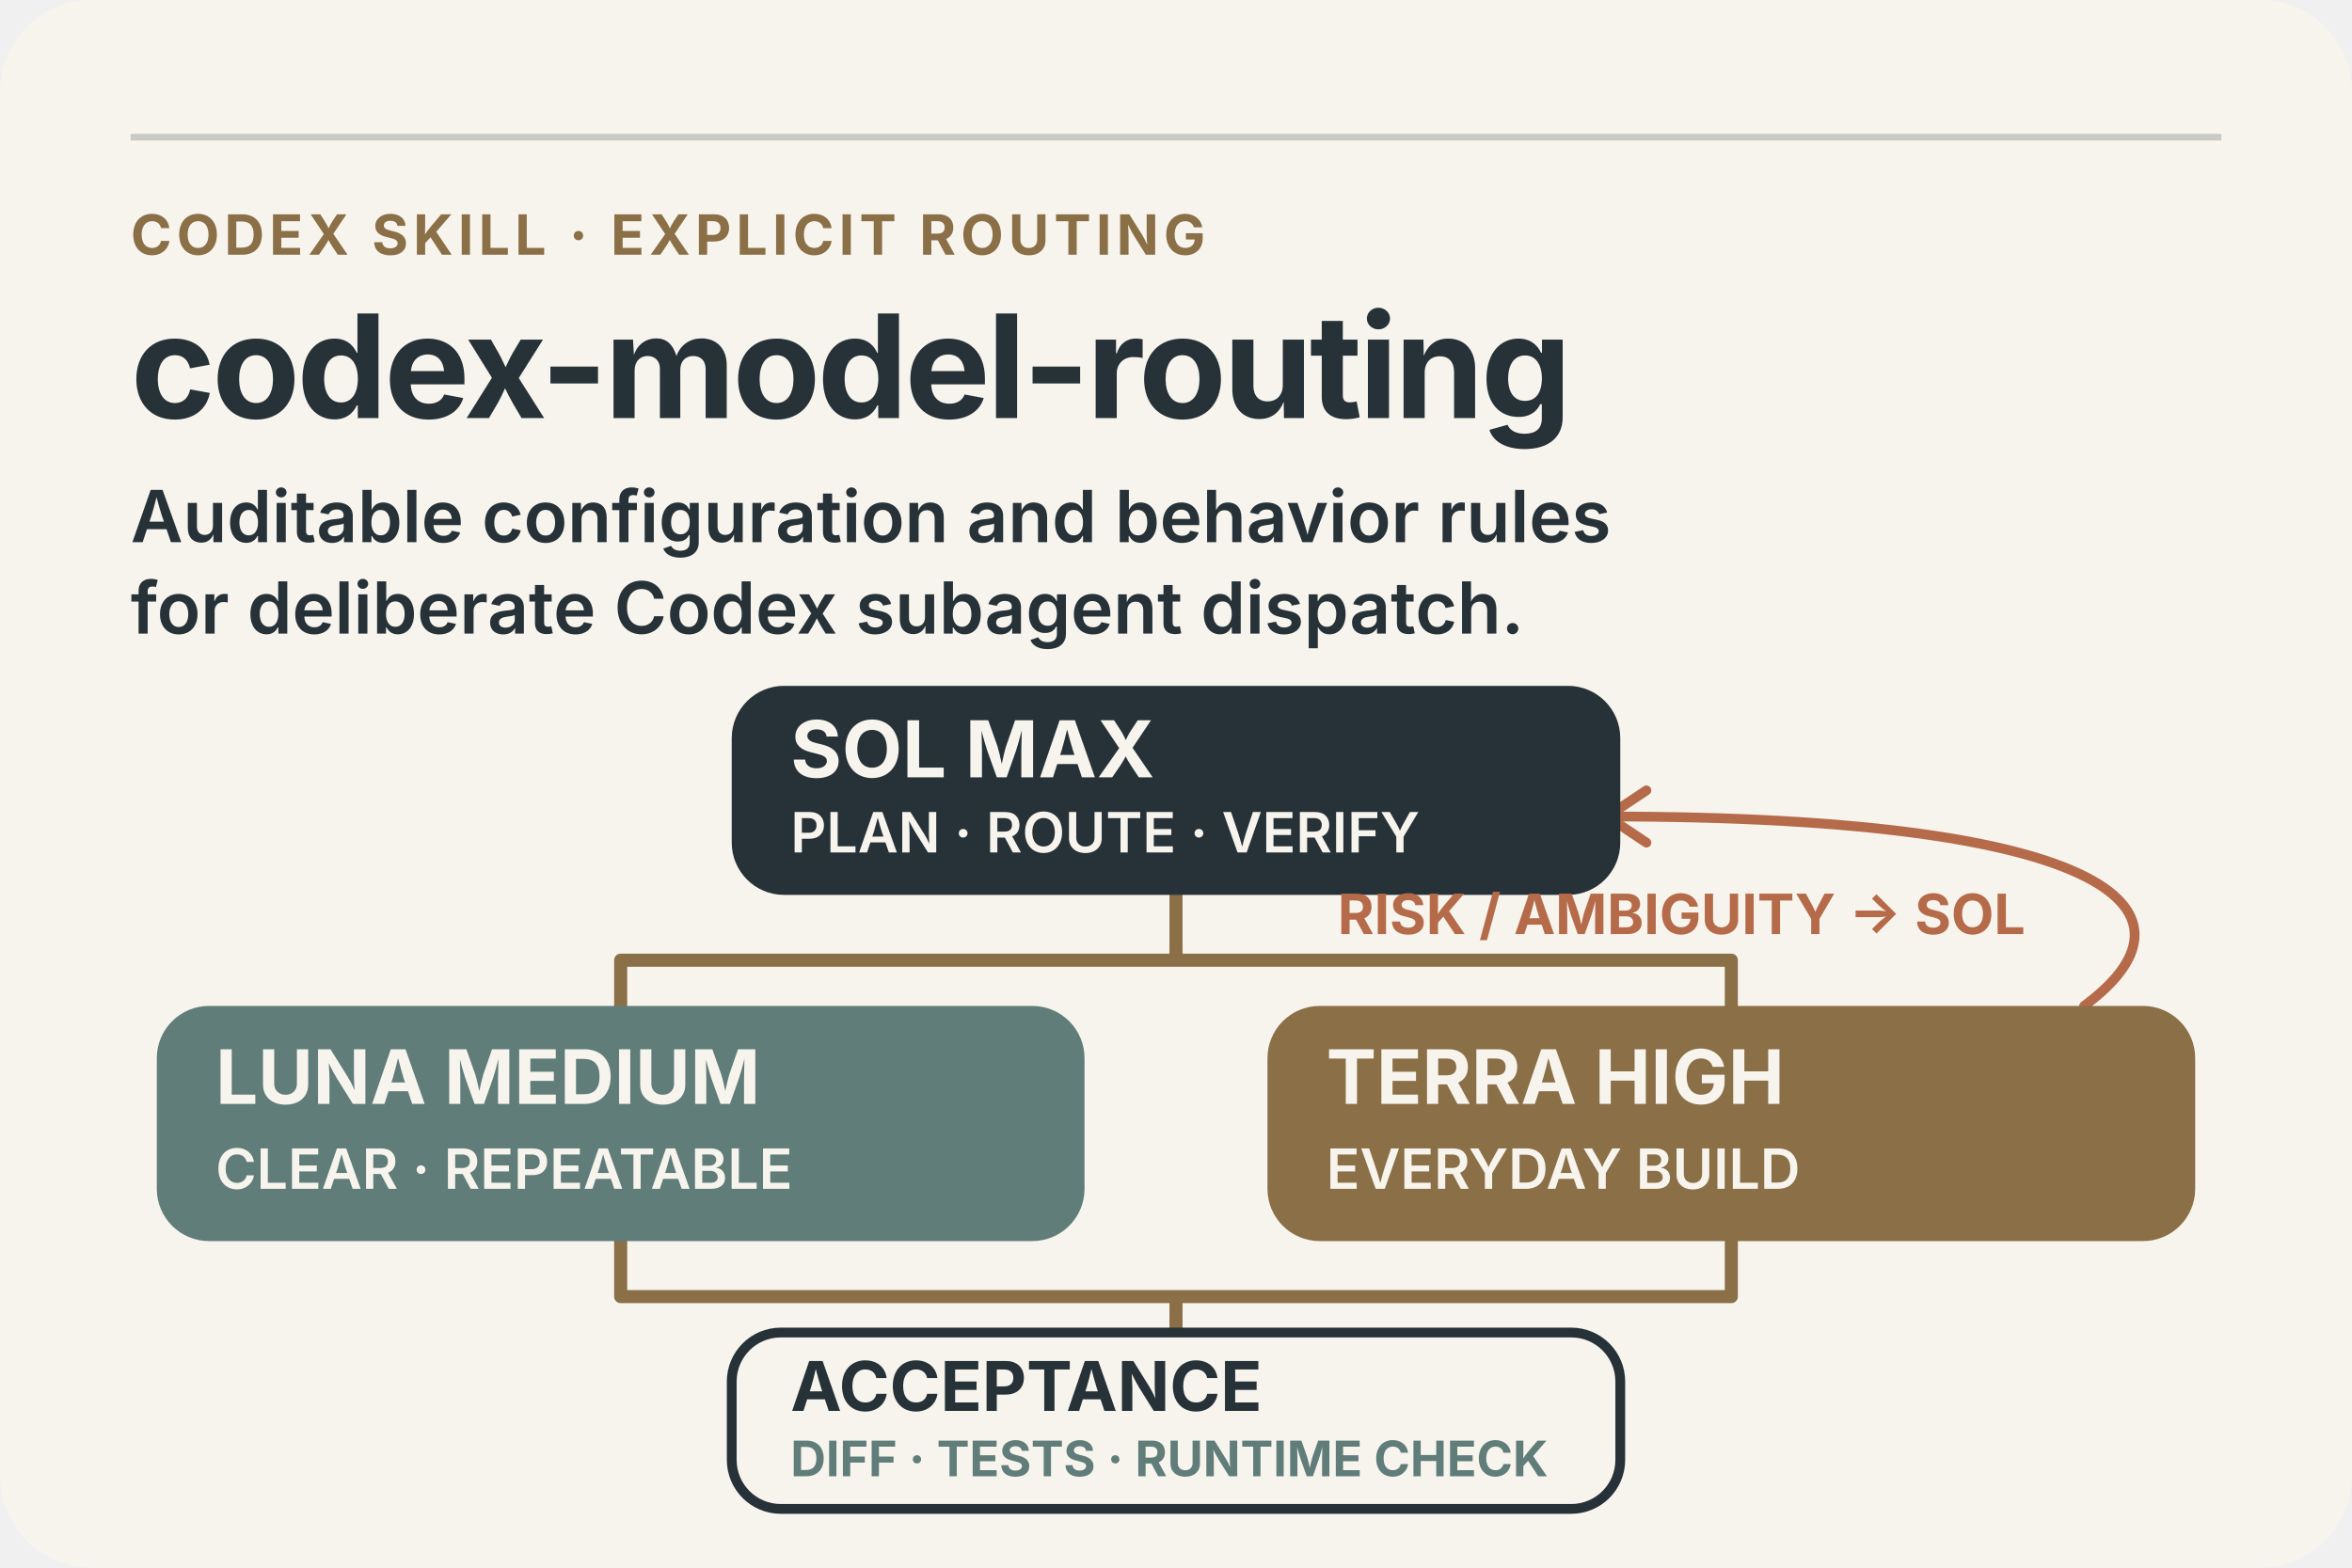
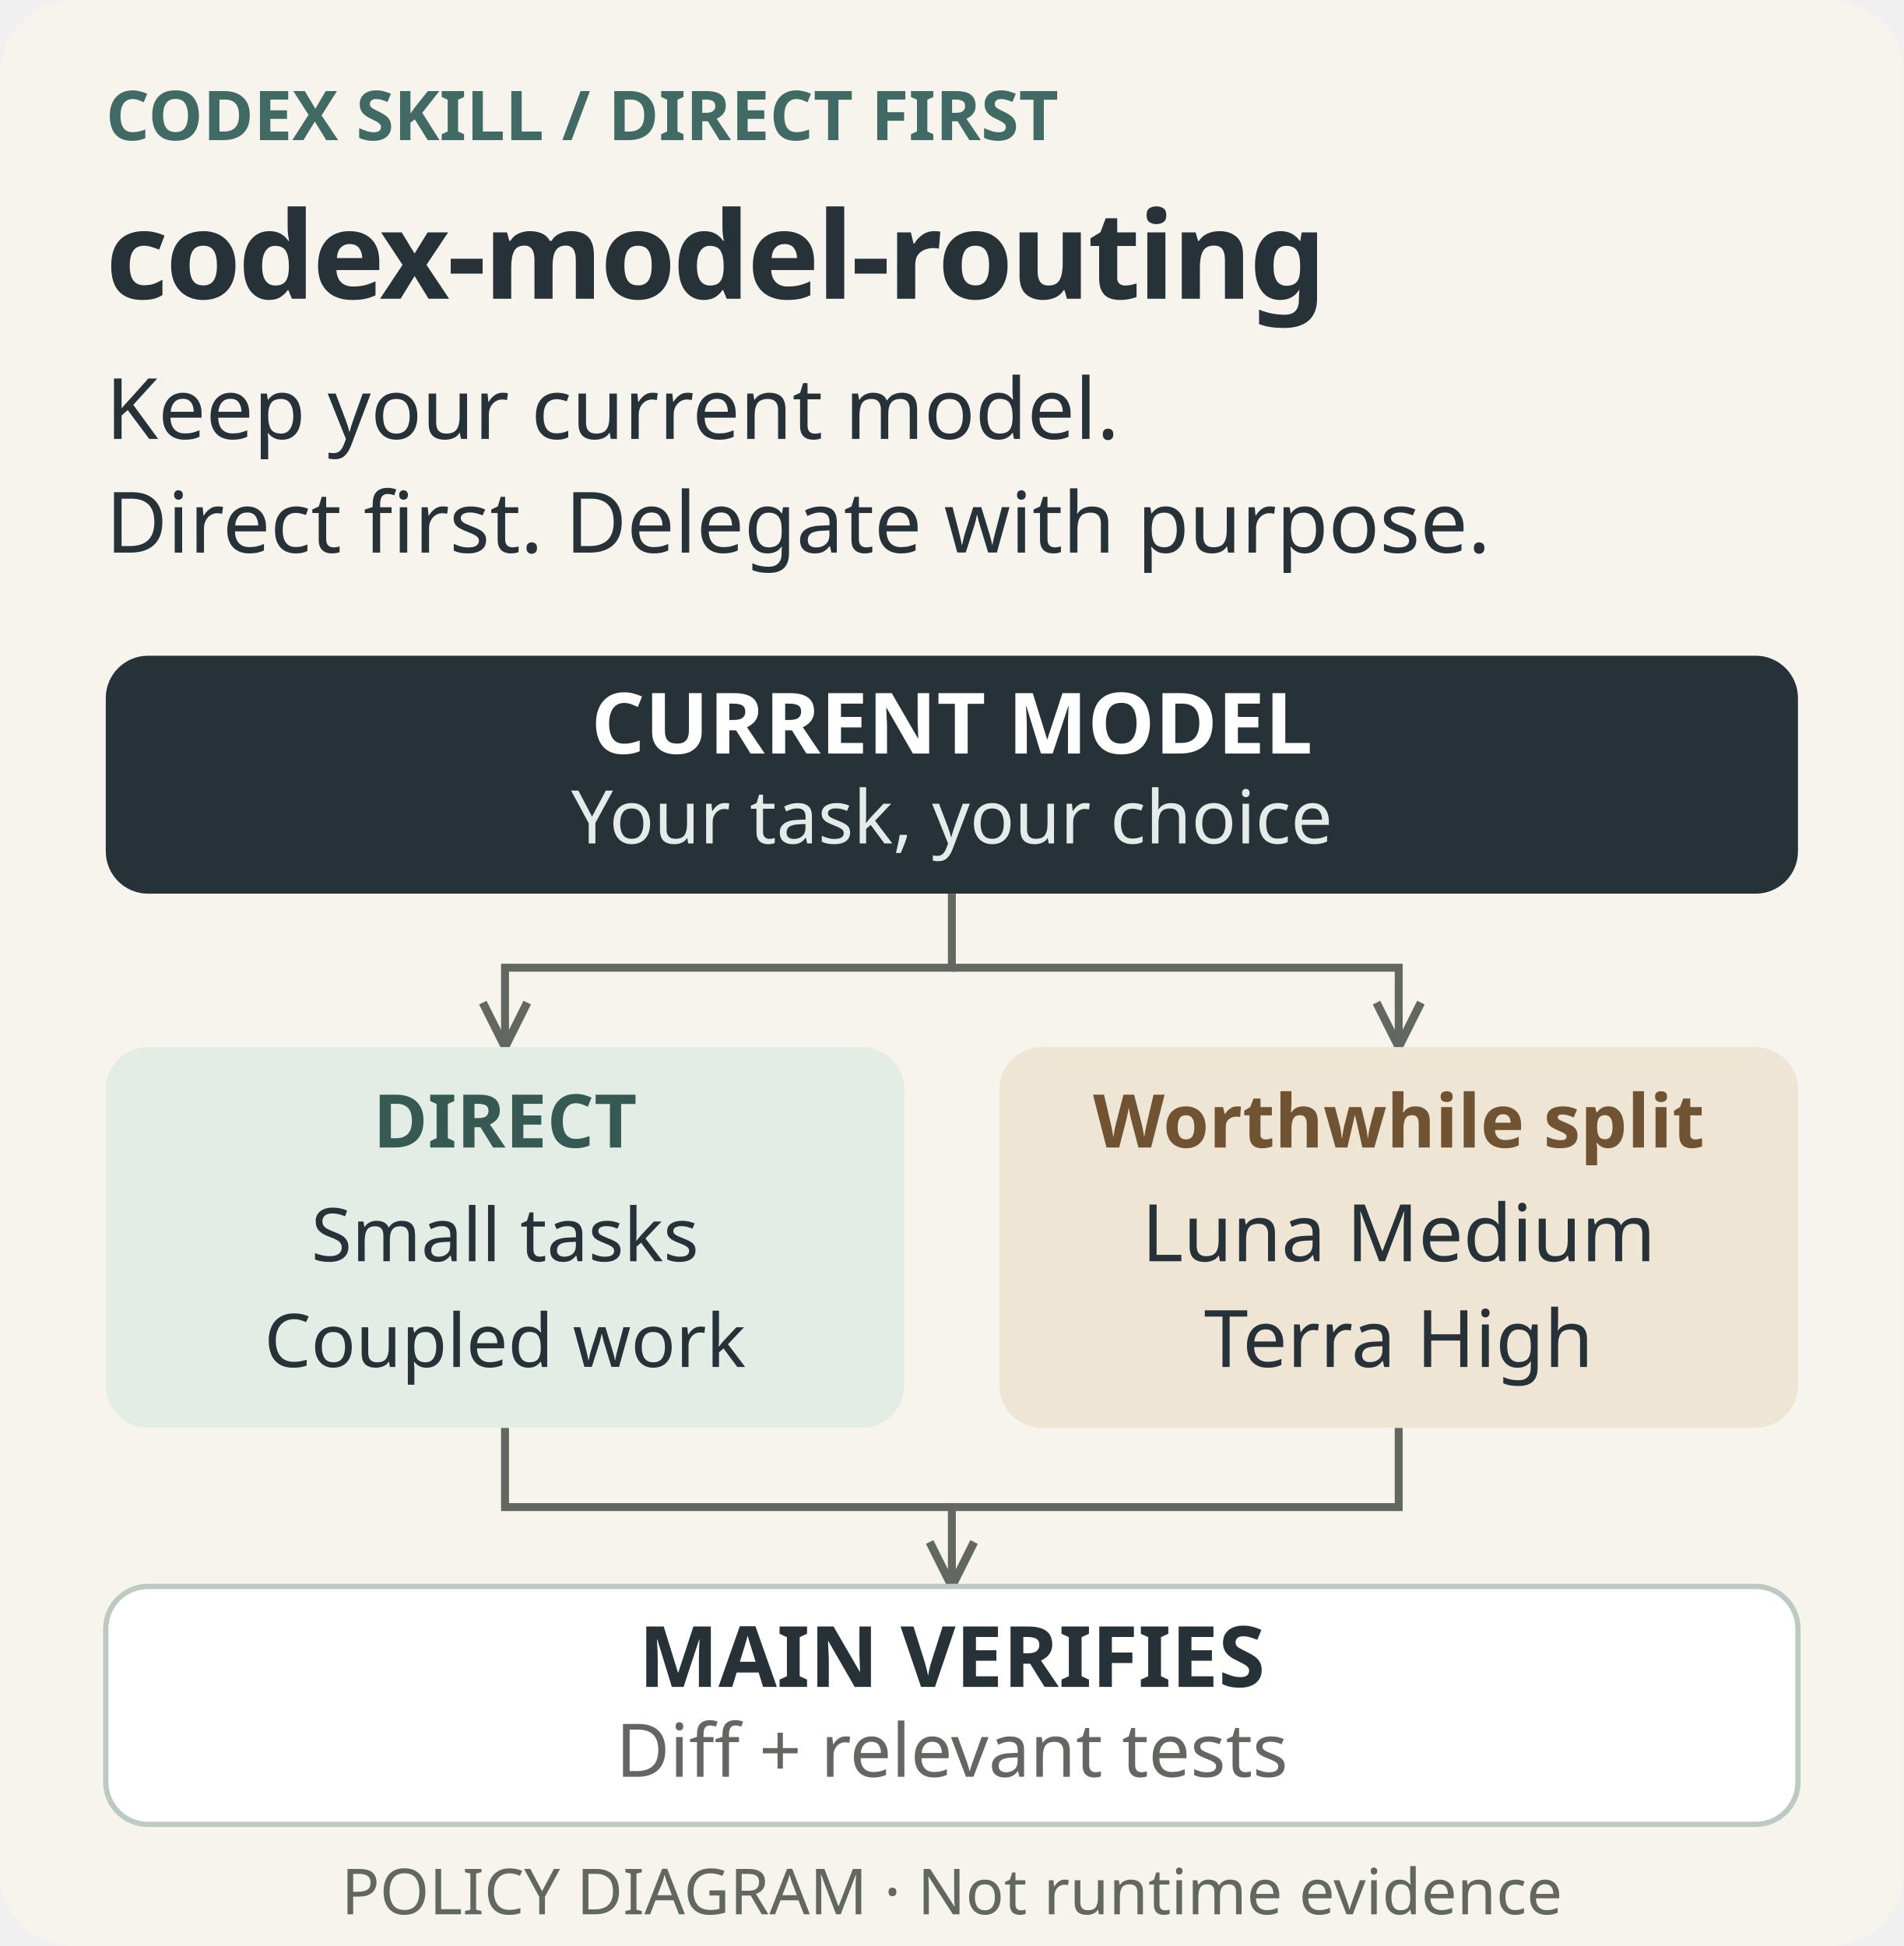
- <svg xmlns="http://www.w3.org/2000/svg" width="720" height="480" viewBox="0 0 720 480" role="img" aria-labelledby="title desc">
-   <rect width="720" height="480" rx="28" fill="#F7F4ED" />
-   <path d="M40 42H680" fill="none" stroke="#263238" stroke-width="2" opacity=".22" />
-   <g font-family="-apple-system, BlinkMacSystemFont, 'Segoe UI', sans-serif" fill="#263238">
-     <text x="40" y="78" font-size="17" font-weight="700" letter-spacing="1.5" fill="#8A6F47">CODEX SKILL · EXPLICIT ROUTING</text>
-     <text x="40" y="128" font-size="44" font-weight="750" letter-spacing="-1">codex-model-routing</text>
-     <text x="40" y="166" font-size="22" font-weight="600">Auditable configuration and behavior rules</text>
-     <text x="40" y="194" font-size="22" font-weight="600">for deliberate Codex subagent dispatch.</text>
-   </g>
-   <g fill="none" stroke-linecap="round" stroke-linejoin="round">
-     <path d="M360 274V294M190 294H530M190 294V308M530 294V308M190 380V397M530 380V397M190 397H530M360 397V408" stroke="#8A6F47" stroke-width="4" />
-     <path d="M638 308C676 280 650 250 492 250" stroke="#B56B4A" stroke-width="3" />
-     <path d="M492 250l12-8M492 250l12 8" stroke="#B56B4A" stroke-width="3" />
-   </g>
-   <g font-family="-apple-system, BlinkMacSystemFont, 'Segoe UI', sans-serif">
-     <g transform="translate(224 210)">
-       <rect width="272" height="64" rx="16" fill="#263238" />
-       <text x="18" y="28" fill="#F7F4ED" font-size="24" font-weight="750">SOL MAX</text>
-       <text x="18" y="51" fill="#F7F4ED" font-size="17" font-weight="600">PLAN · ROUTE · VERIFY</text>
+ <svg xmlns="http://www.w3.org/2000/svg" width="720" height="736" viewBox="0 0 720 736" role="img" aria-labelledby="title desc" lang="en">
+   <defs>
+     <marker id="arrow" viewBox="0 0 10 10" refX="9" refY="5" markerWidth="7" markerHeight="7" orient="auto-start-reverse">
+       <path d="M1 1 9 5 1 9" fill="none" stroke="#626762" stroke-width="1.5" />
+     </marker>
+   </defs>
+   <rect width="720" height="736" rx="28" fill="#F7F4ED" />
+   <g font-family="Segoe UI, Microsoft YaHei, PingFang SC, sans-serif" fill="#263238">
+     <g id="project-title">
+       <text x="40" y="53" font-size="26" fill="#426A64" font-weight="600">CODEX SKILL / DIRECT FIRST</text>
+       <text x="40" y="113" font-size="46" font-weight="700" letter-spacing="-1">codex-model-routing</text>
+       <text x="40" y="166" font-size="32">Keep your current model.</text>
+       <text x="40" y="209" font-size="32">Direct first. Delegate with purpose.</text>
    </g>
-     <text x="620" y="286" text-anchor="end" fill="#B56B4A" font-size="17" font-weight="750">RISK / AMBIGUITY → SOL</text>
-     <g transform="translate(48 308)">
-       <rect width="284" height="72" rx="16" fill="#607D7A" />
-       <text x="18" y="30" fill="#F7F4ED" font-size="23" font-weight="750">LUNA MEDIUM</text>
-       <text x="18" y="56" fill="#F7F4ED" font-size="17" font-weight="600">CLEAR · REPEATABLE</text>
+     <g id="routing-connectors" fill="none" stroke="#626762" stroke-width="3" marker-end="url(#arrow)">
+       <path d="M360 338 V366 H191 V396" />
+       <path d="M360 366 H529 V396" />
+       <path d="M191 540 V570 H360 V600" />
+       <path d="M529 540 V570 H360" marker-end="none" />
    </g>
-     <g transform="translate(388 308)">
-       <rect width="284" height="72" rx="16" fill="#8A6F47" />
-       <text x="18" y="30" fill="#F7F4ED" font-size="23" font-weight="750">TERRA HIGH</text>
-       <text x="18" y="56" fill="#F7F4ED" font-size="17" font-weight="600">EVERYDAY BUILD</text>
+     <g id="current-main">
+       <rect x="40" y="248" width="640" height="90" rx="16" fill="#263238" />
+       <text x="360" y="285" text-anchor="middle" font-size="32" font-weight="700" fill="#FFFFFF">CURRENT MODEL</text>
+       <text x="360" y="319" text-anchor="middle" font-size="28" fill="#E5EBE8">Your task, your choice</text>
    </g>
-     <g transform="translate(224 408)">
-       <rect width="272" height="54" rx="15" fill="#F7F4ED" stroke="#263238" stroke-width="3" />
-       <text x="18" y="24" fill="#263238" font-size="21" font-weight="750">ACCEPTANCE</text>
-       <text x="18" y="44" fill="#607D7A" font-size="15" font-weight="700">DIFF · TESTS · RUNTIME CHECK</text>
+     <g id="direct-path">
+       <rect x="40" y="396" width="302" height="144" rx="16" fill="#E4ECE6" />
+       <text x="191" y="434" text-anchor="middle" font-size="28" font-weight="700" fill="#365A53">DIRECT</text>
+       <text x="191" y="477" text-anchor="middle" font-size="28">Small tasks</text>
+       <text x="191" y="517" text-anchor="middle" font-size="28">Coupled work</text>
    </g>
+     <g id="conditional-delegation">
+       <rect x="378" y="396" width="302" height="144" rx="16" fill="#EFE5D5" />
+       <text x="529" y="434" text-anchor="middle" font-size="28" font-weight="700" fill="#705333">Worthwhile split</text>
+       <text x="529" y="477" text-anchor="middle" font-size="30">Luna Medium</text>
+       <text x="529" y="517" text-anchor="middle" font-size="30">Terra High</text>
+     </g>
+     <g id="acceptance">
+       <rect x="40" y="600" width="640" height="90" rx="16" fill="#FFFFFF" stroke="#BCCAC2" stroke-width="2" />
+       <text x="360" y="638" text-anchor="middle" font-size="32" font-weight="700">MAIN VERIFIES</text>
+       <text x="360" y="672" text-anchor="middle" font-size="28" fill="#626762">Diff + relevant tests</text>
+     </g>
+     <text x="360" y="724" text-anchor="middle" font-size="24" fill="#626762">POLICY DIAGRAM · Not runtime evidence</text>
  </g>
</svg>
